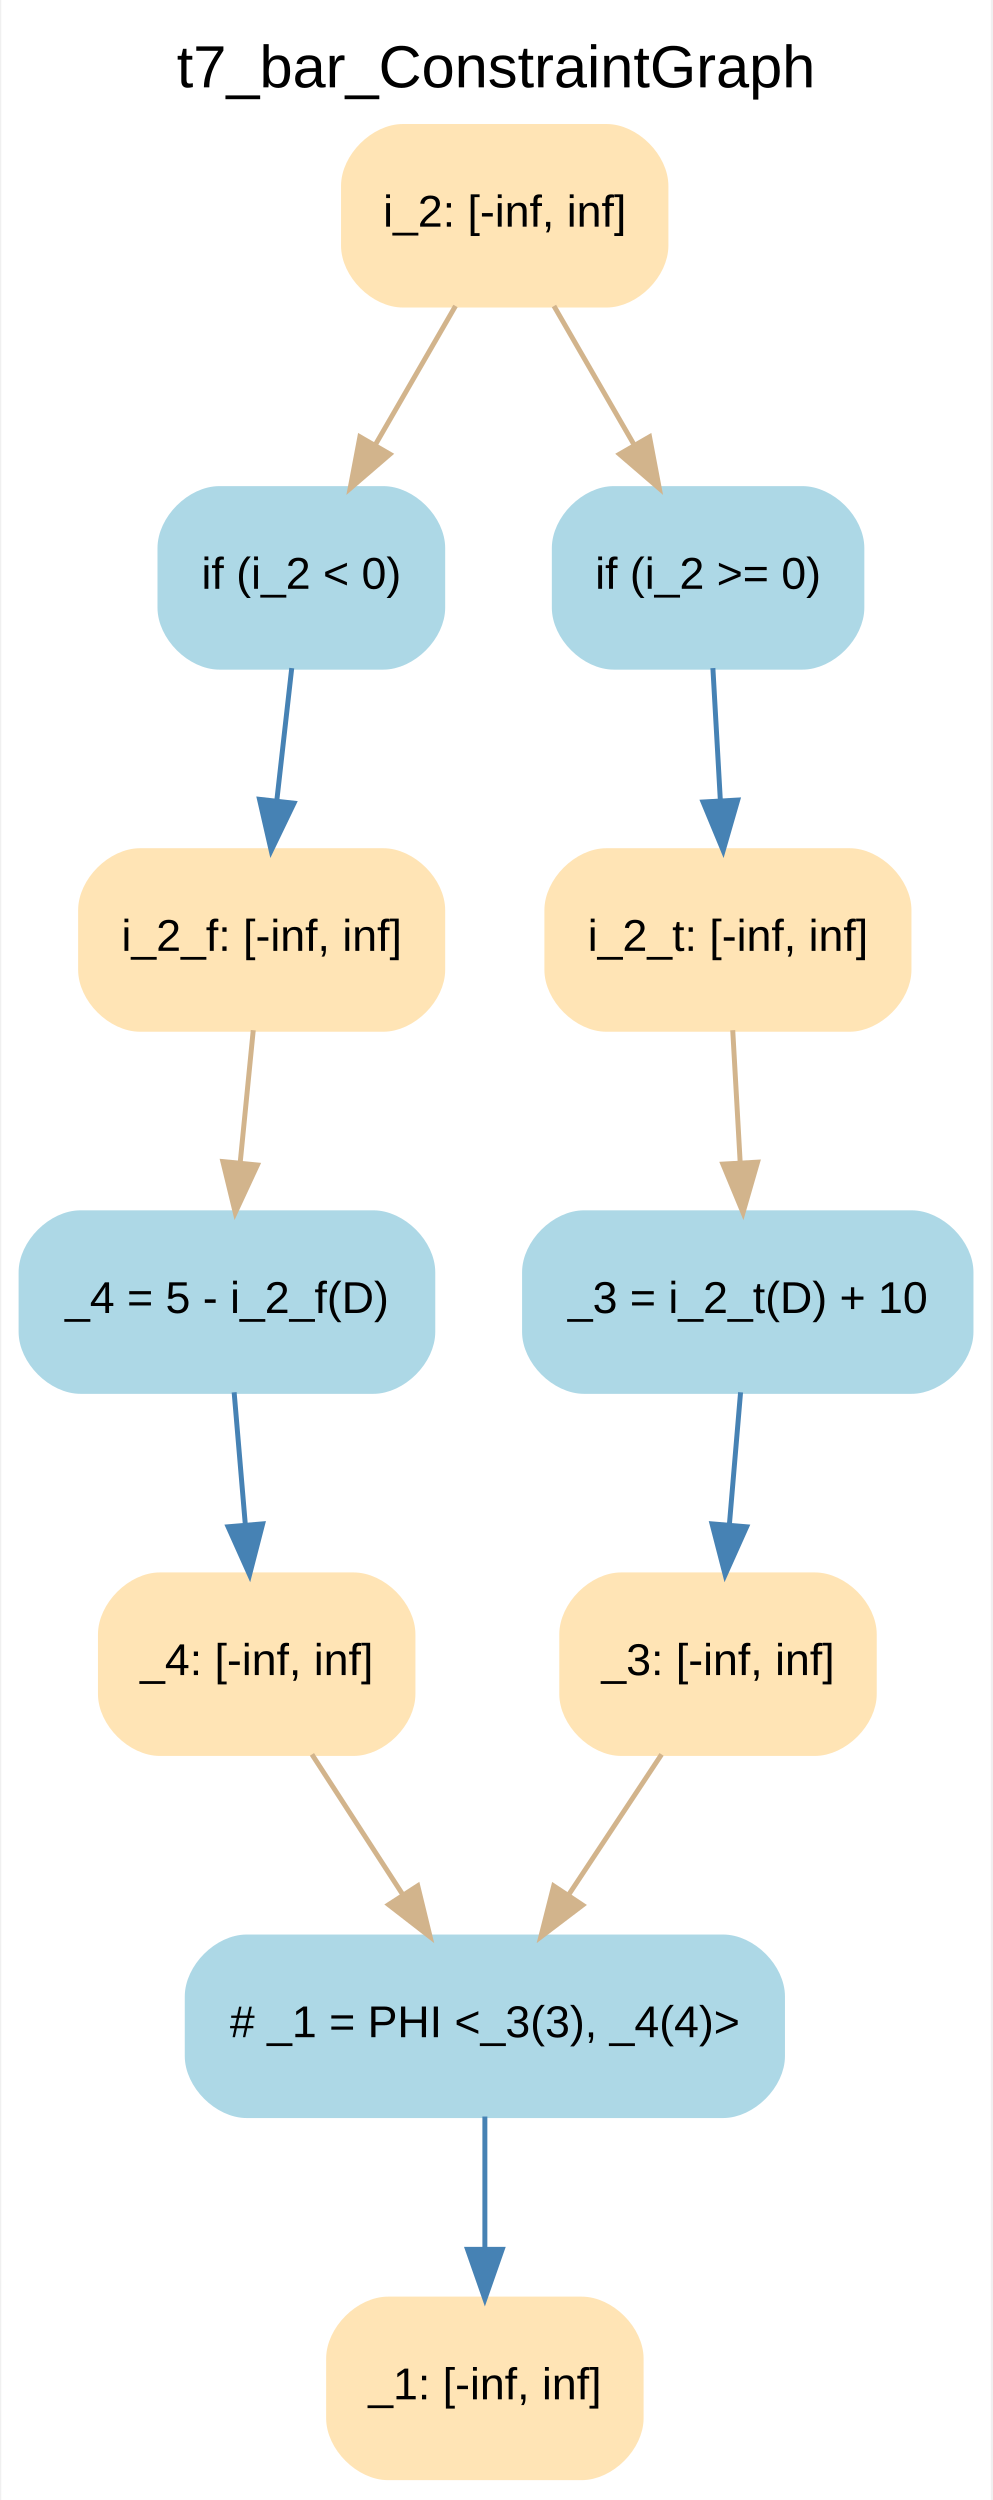
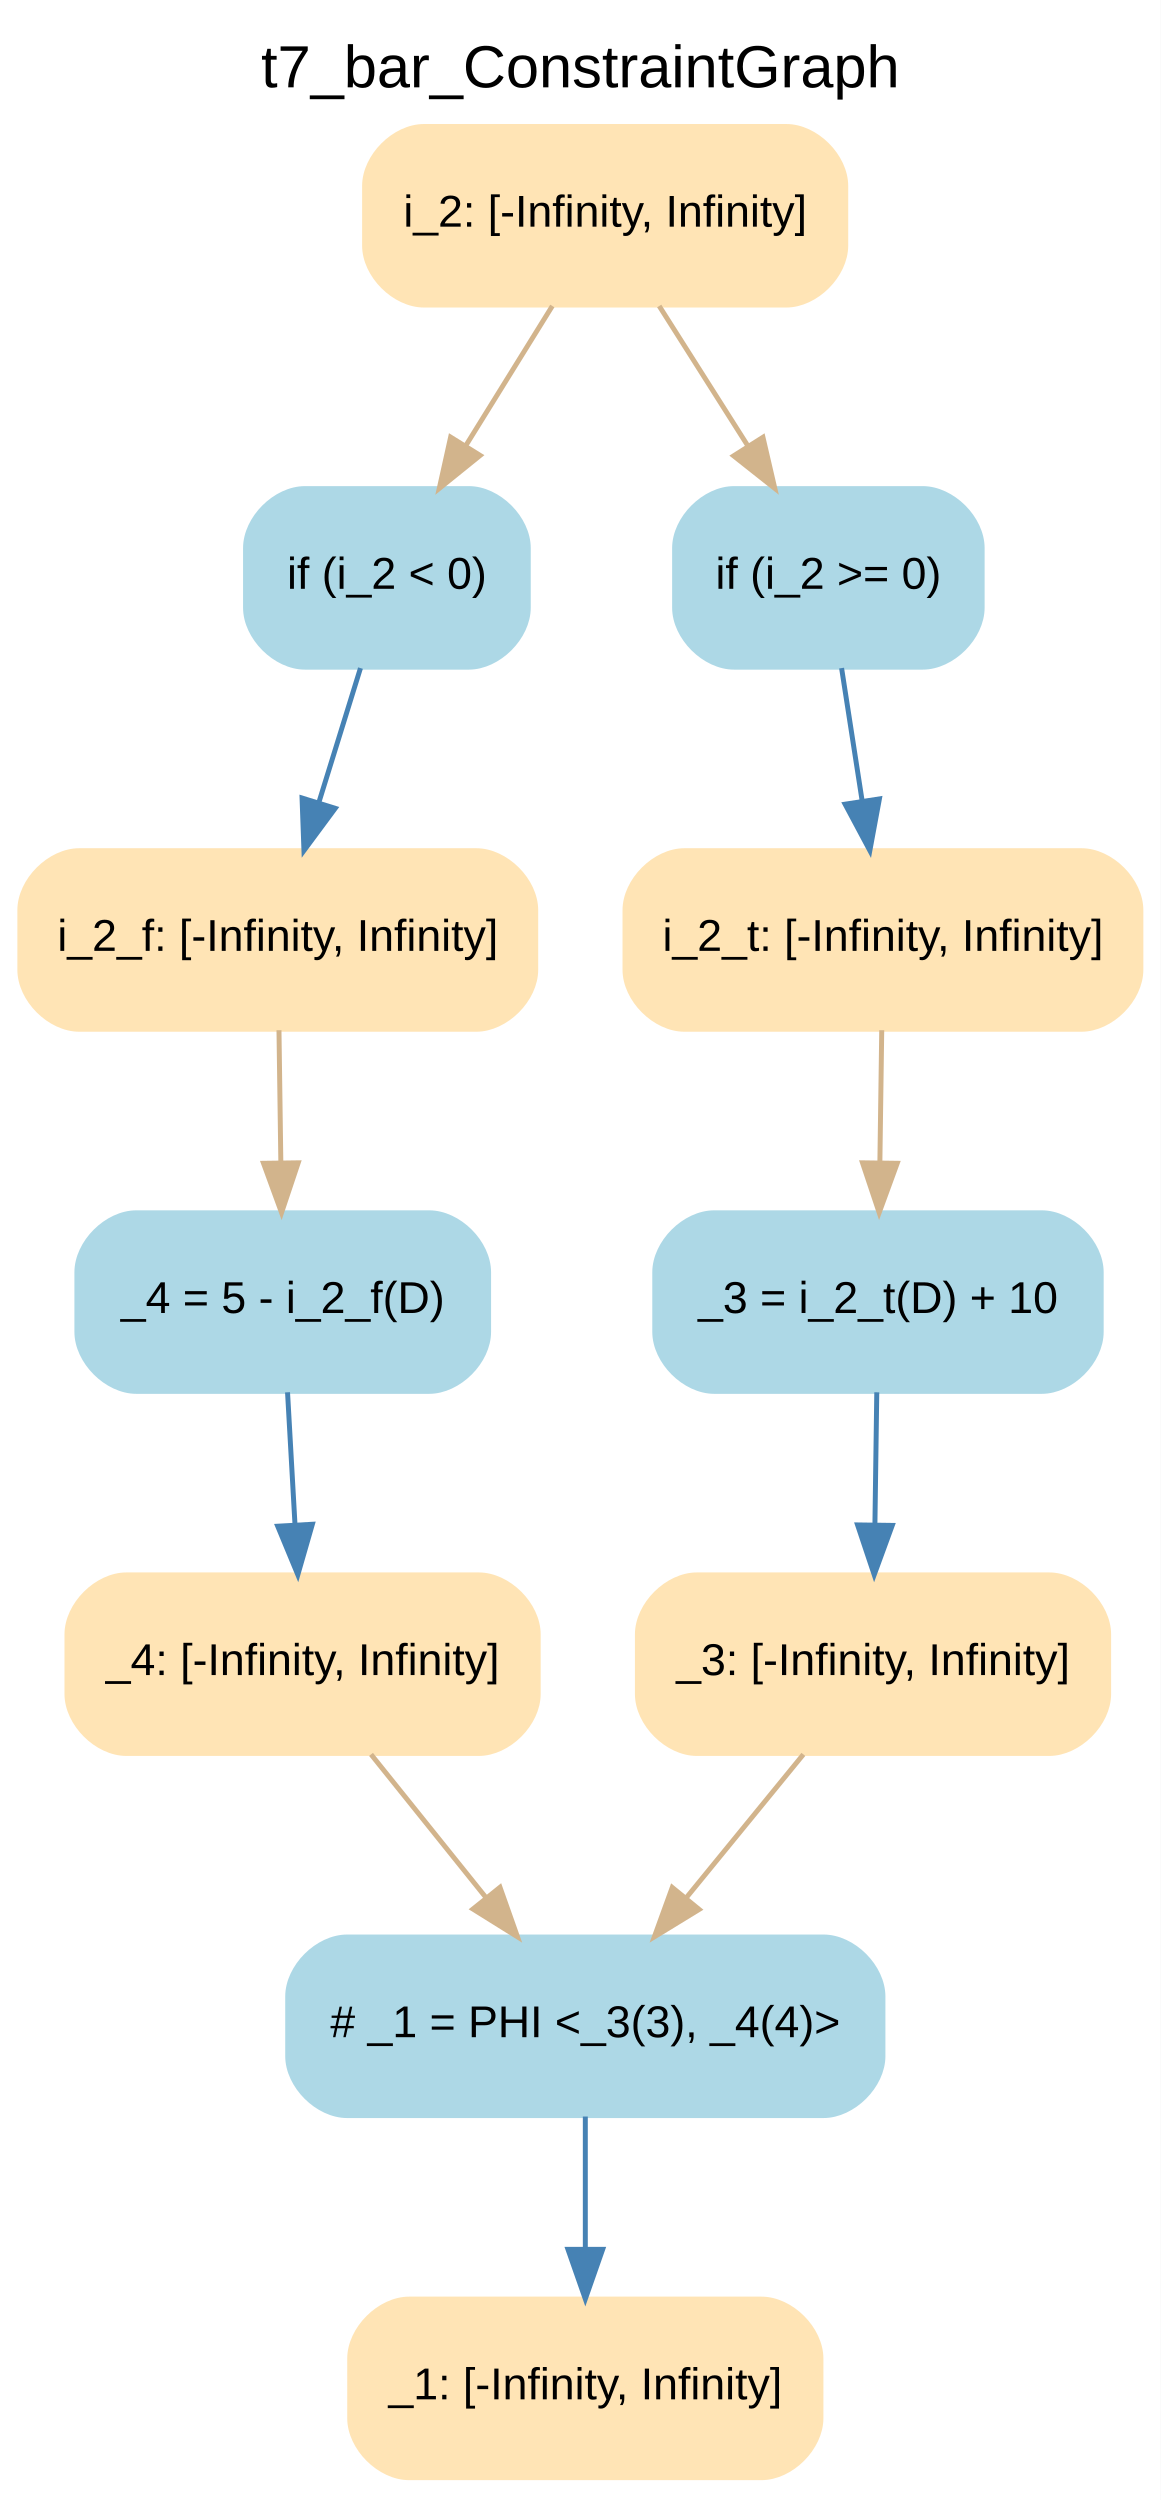
- <svg xmlns="http://www.w3.org/2000/svg" width="200pt" height="504pt" viewBox="0.00 0.00 199.50 504.00">
+ <svg xmlns="http://www.w3.org/2000/svg" width="234pt" height="504pt" viewBox="0.00 0.00 234.00 504.00">
  <g id="graph0" class="graph" transform="scale(1 1) rotate(0) translate(4 500)">
-     <polygon fill="white" stroke="none" points="-4,4 -4,-500 195.5,-500 195.5,4 -4,4" />
-     <text text-anchor="middle" x="95.75" y="-482.4" font-family="Arial" font-size="12.00">t7_bar_ConstraintGraph</text>
+     <polygon fill="white" stroke="none" points="-4,4 -4,-500 230,-500 230,4 -4,4" />
+     <text text-anchor="middle" x="113" y="-482.4" font-family="Arial" font-size="12.00">t7_bar_ConstraintGraph</text>
    <g id="node1" class="node">
-       <path fill="lightblue" stroke="lightblue" d="M45.5,-73.5C45.5,-73.5 141.5,-73.5 141.5,-73.5 147.5,-73.5 153.5,-79.5 153.5,-85.5 153.5,-85.5 153.5,-97.5 153.5,-97.5 153.5,-103.5 147.5,-109.5 141.5,-109.5 141.5,-109.5 45.5,-109.5 45.5,-109.5 39.5,-109.5 33.5,-103.5 33.5,-97.5 33.5,-97.5 33.5,-85.5 33.5,-85.5 33.5,-79.5 39.5,-73.5 45.5,-73.5" />
-       <text text-anchor="middle" x="93.5" y="-89.3" font-family="Arial" font-size="9.00"># _1 = PHI &lt;_3(3), _4(4)&gt;</text>
+       <path fill="lightblue" stroke="lightblue" d="M140,-219.5C140,-219.5 206,-219.5 206,-219.5 212,-219.5 218,-225.5 218,-231.5 218,-231.5 218,-243.5 218,-243.5 218,-249.5 212,-255.5 206,-255.5 206,-255.5 140,-255.5 140,-255.5 134,-255.5 128,-249.5 128,-243.5 128,-243.5 128,-231.5 128,-231.5 128,-225.5 134,-219.5 140,-219.5" />
+       <text text-anchor="middle" x="173" y="-235.3" font-family="Arial" font-size="9.00">_3 = i_2_t(D) + 10</text>
    </g>
    <g id="node2" class="node">
-       <path fill="moccasin" stroke="moccasin" d="M74,-0.5C74,-0.5 113,-0.5 113,-0.5 119,-0.5 125,-6.5 125,-12.5 125,-12.5 125,-24.5 125,-24.5 125,-30.5 119,-36.5 113,-36.5 113,-36.5 74,-36.5 74,-36.5 68,-36.5 62,-30.5 62,-24.5 62,-24.5 62,-12.5 62,-12.5 62,-6.5 68,-0.5 74,-0.5" />
-       <text text-anchor="middle" x="93.5" y="-16.3" font-family="Arial" font-size="9.00">_1: [-inf, inf]</text>
+       <path fill="moccasin" stroke="moccasin" d="M136.5,-146.5C136.5,-146.5 207.5,-146.5 207.5,-146.5 213.5,-146.5 219.5,-152.5 219.5,-158.5 219.5,-158.5 219.5,-170.5 219.5,-170.5 219.5,-176.5 213.5,-182.5 207.5,-182.5 207.5,-182.5 136.5,-182.5 136.5,-182.5 130.5,-182.5 124.5,-176.5 124.5,-170.5 124.5,-170.5 124.5,-158.5 124.5,-158.5 124.5,-152.5 130.5,-146.5 136.5,-146.5" />
+       <text text-anchor="middle" x="172" y="-162.3" font-family="Arial" font-size="9.00">_3: [-Infinity, Infinity]</text>
    </g>
    <g id="edge1" class="edge">
-       <path fill="none" stroke="steelblue" d="M93.5,-73.313C93.5,-65.29 93.5,-55.547 93.5,-46.569" />
-       <polygon fill="steelblue" stroke="steelblue" points="97,-46.529 93.5,-36.529 90,-46.529 97,-46.529" />
+       <path fill="none" stroke="steelblue" d="M172.758,-219.313C172.645,-211.289 172.508,-201.547 172.381,-192.569" />
+       <polygon fill="steelblue" stroke="steelblue" points="175.88,-192.479 172.24,-182.529 168.881,-192.577 175.88,-192.479" />
    </g>
    <g id="node3" class="node">
-       <path fill="lightblue" stroke="lightblue" d="M40,-365.5C40,-365.5 73,-365.5 73,-365.5 79,-365.5 85,-371.5 85,-377.5 85,-377.5 85,-389.5 85,-389.5 85,-395.5 79,-401.5 73,-401.5 73,-401.5 40,-401.5 40,-401.5 34,-401.5 28,-395.5 28,-389.5 28,-389.5 28,-377.5 28,-377.5 28,-371.5 34,-365.5 40,-365.5" />
-       <text text-anchor="middle" x="56.5" y="-381.3" font-family="Arial" font-size="9.00">if (i_2 &lt; 0)</text>
+       <path fill="lightblue" stroke="lightblue" d="M66,-73.5C66,-73.5 162,-73.5 162,-73.5 168,-73.5 174,-79.5 174,-85.5 174,-85.5 174,-97.5 174,-97.5 174,-103.5 168,-109.5 162,-109.5 162,-109.5 66,-109.5 66,-109.5 60,-109.5 54,-103.5 54,-97.5 54,-97.5 54,-85.5 54,-85.5 54,-79.5 60,-73.5 66,-73.5" />
+       <text text-anchor="middle" x="114" y="-89.3" font-family="Arial" font-size="9.00"># _1 = PHI &lt;_3(3), _4(4)&gt;</text>
+     </g>
+     <g id="edge11" class="edge">
+       <path fill="none" stroke="tan" d="M157.96,-146.313C150.907,-137.679 142.228,-127.055 134.45,-117.534" />
+       <polygon fill="tan" stroke="tan" points="136.948,-115.059 127.911,-109.529 131.527,-119.488 136.948,-115.059" />
    </g>
    <g id="node4" class="node">
-       <path fill="moccasin" stroke="moccasin" d="M24,-292.5C24,-292.5 73,-292.5 73,-292.5 79,-292.5 85,-298.5 85,-304.5 85,-304.5 85,-316.5 85,-316.5 85,-322.5 79,-328.5 73,-328.5 73,-328.5 24,-328.5 24,-328.5 18,-328.5 12,-322.5 12,-316.5 12,-316.5 12,-304.5 12,-304.5 12,-298.5 18,-292.5 24,-292.5" />
-       <text text-anchor="middle" x="48.5" y="-308.3" font-family="Arial" font-size="9.00">i_2_f: [-inf, inf]</text>
+       <path fill="moccasin" stroke="moccasin" d="M78.5,-0.5C78.5,-0.5 149.5,-0.5 149.5,-0.5 155.5,-0.5 161.5,-6.5 161.5,-12.5 161.5,-12.5 161.5,-24.5 161.5,-24.5 161.5,-30.5 155.5,-36.5 149.5,-36.5 149.5,-36.5 78.5,-36.5 78.5,-36.5 72.5,-36.5 66.5,-30.5 66.5,-24.5 66.5,-24.5 66.5,-12.5 66.5,-12.5 66.5,-6.5 72.5,-0.5 78.5,-0.5" />
+       <text text-anchor="middle" x="114" y="-16.3" font-family="Arial" font-size="9.00">_1: [-Infinity, Infinity]</text>
    </g>
    <g id="edge2" class="edge">
-       <path fill="none" stroke="steelblue" d="M54.563,-365.313C53.659,-357.289 52.562,-347.547 51.55,-338.569" />
-       <polygon fill="steelblue" stroke="steelblue" points="55.017,-338.074 50.419,-328.529 48.06,-338.858 55.017,-338.074" />
+       <path fill="none" stroke="steelblue" d="M114,-73.313C114,-65.29 114,-55.547 114,-46.569" />
+       <polygon fill="steelblue" stroke="steelblue" points="117.5,-46.529 114,-36.529 110.5,-46.529 117.5,-46.529" />
+     </g>
+     <g id="node5" class="node">
+       <path fill="lightblue" stroke="lightblue" d="M23.5,-219.5C23.5,-219.5 82.5,-219.5 82.5,-219.5 88.5,-219.5 94.5,-225.5 94.5,-231.5 94.5,-231.5 94.5,-243.5 94.5,-243.5 94.5,-249.5 88.5,-255.5 82.5,-255.5 82.5,-255.5 23.5,-255.5 23.5,-255.5 17.5,-255.5 11.5,-249.5 11.5,-243.5 11.5,-243.5 11.5,-231.5 11.5,-231.5 11.5,-225.5 17.5,-219.5 23.5,-219.5" />
+       <text text-anchor="middle" x="53" y="-235.3" font-family="Arial" font-size="9.00">_4 = 5 - i_2_f(D)</text>
+     </g>
+     <g id="node6" class="node">
+       <path fill="moccasin" stroke="moccasin" d="M21.5,-146.5C21.5,-146.5 92.5,-146.5 92.5,-146.5 98.5,-146.5 104.5,-152.5 104.5,-158.5 104.5,-158.5 104.5,-170.5 104.5,-170.5 104.5,-176.5 98.5,-182.5 92.5,-182.5 92.5,-182.5 21.5,-182.5 21.5,-182.5 15.5,-182.5 9.5,-176.5 9.5,-170.5 9.5,-170.5 9.5,-158.5 9.5,-158.5 9.5,-152.5 15.5,-146.5 21.5,-146.5" />
+       <text text-anchor="middle" x="57" y="-162.3" font-family="Arial" font-size="9.00">_4: [-Infinity, Infinity]</text>
+     </g>
+     <g id="edge3" class="edge">
+       <path fill="none" stroke="steelblue" d="M53.968,-219.313C54.42,-211.289 54.969,-201.547 55.475,-192.569" />
+       <polygon fill="steelblue" stroke="steelblue" points="58.972,-192.71 56.041,-182.529 51.984,-192.316 58.972,-192.71" />
+     </g>
+     <g id="edge6" class="edge">
+       <path fill="none" stroke="tan" d="M70.798,-146.313C77.73,-137.679 86.259,-127.055 93.902,-117.534" />
+       <polygon fill="tan" stroke="tan" points="96.798,-119.518 100.329,-109.529 91.339,-115.136 96.798,-119.518" />
+     </g>
+     <g id="node7" class="node">
+       <path fill="lightblue" stroke="lightblue" d="M57.5,-365.5C57.5,-365.5 90.5,-365.5 90.5,-365.5 96.5,-365.5 102.5,-371.5 102.5,-377.5 102.5,-377.5 102.5,-389.5 102.5,-389.5 102.5,-395.5 96.5,-401.5 90.5,-401.5 90.5,-401.5 57.5,-401.5 57.5,-401.5 51.5,-401.5 45.5,-395.5 45.5,-389.5 45.5,-389.5 45.5,-377.5 45.5,-377.5 45.5,-371.5 51.5,-365.5 57.5,-365.5" />
+       <text text-anchor="middle" x="74" y="-381.3" font-family="Arial" font-size="9.00">if (i_2 &lt; 0)</text>
+     </g>
+     <g id="node8" class="node">
+       <path fill="moccasin" stroke="moccasin" d="M12,-292.5C12,-292.5 92,-292.5 92,-292.5 98,-292.5 104,-298.5 104,-304.5 104,-304.5 104,-316.5 104,-316.5 104,-322.5 98,-328.5 92,-328.5 92,-328.5 12,-328.5 12,-328.5 6,-328.5 0,-322.5 0,-316.5 0,-316.5 0,-304.5 0,-304.5 0,-298.5 6,-292.5 12,-292.5" />
+       <text text-anchor="middle" x="52" y="-308.3" font-family="Arial" font-size="9.00">i_2_f: [-Infinity, Infinity]</text>
+     </g>
+     <g id="edge4" class="edge">
+       <path fill="none" stroke="steelblue" d="M68.674,-365.313C66.161,-357.202 63.104,-347.336 60.297,-338.277" />
+       <polygon fill="steelblue" stroke="steelblue" points="63.58,-337.045 57.276,-328.529 56.893,-339.117 63.58,-337.045" />
+     </g>
+     <g id="edge8" class="edge">
+       <path fill="none" stroke="tan" d="M52.242,-292.313C52.355,-284.289 52.492,-274.547 52.619,-265.569" />
+       <polygon fill="tan" stroke="tan" points="56.119,-265.577 52.76,-255.529 49.12,-265.479 56.119,-265.577" />
    </g>
    <g id="node9" class="node">
-       <path fill="lightblue" stroke="lightblue" d="M12,-219.5C12,-219.5 71,-219.5 71,-219.5 77,-219.5 83,-225.5 83,-231.5 83,-231.5 83,-243.5 83,-243.5 83,-249.5 77,-255.5 71,-255.5 71,-255.5 12,-255.5 12,-255.5 6,-255.5 0,-249.5 0,-243.5 0,-243.5 0,-231.5 0,-231.5 0,-225.5 6,-219.5 12,-219.5" />
-       <text text-anchor="middle" x="41.5" y="-235.3" font-family="Arial" font-size="9.00">_4 = 5 - i_2_f(D)</text>
-     </g>
-     <g id="edge6" class="edge">
-       <path fill="none" stroke="tan" d="M46.806,-292.313C46.014,-284.289 45.054,-274.547 44.169,-265.569" />
-       <polygon fill="tan" stroke="tan" points="47.643,-265.137 43.179,-255.529 40.677,-265.824 47.643,-265.137" />
-     </g>
-     <g id="node5" class="node">
-       <path fill="lightblue" stroke="lightblue" d="M113.5,-219.5C113.5,-219.5 179.5,-219.5 179.5,-219.5 185.5,-219.5 191.5,-225.5 191.5,-231.5 191.5,-231.5 191.5,-243.5 191.5,-243.5 191.5,-249.5 185.5,-255.5 179.5,-255.5 179.5,-255.5 113.5,-255.5 113.5,-255.5 107.5,-255.5 101.5,-249.5 101.5,-243.5 101.5,-243.5 101.5,-231.5 101.5,-231.5 101.5,-225.5 107.5,-219.5 113.5,-219.5" />
-       <text text-anchor="middle" x="146.5" y="-235.3" font-family="Arial" font-size="9.00">_3 = i_2_t(D) + 10</text>
-     </g>
-     <g id="node6" class="node">
-       <path fill="moccasin" stroke="moccasin" d="M121,-146.5C121,-146.5 160,-146.5 160,-146.5 166,-146.5 172,-152.5 172,-158.5 172,-158.5 172,-170.5 172,-170.5 172,-176.5 166,-182.5 160,-182.5 160,-182.5 121,-182.5 121,-182.5 115,-182.5 109,-176.5 109,-170.5 109,-170.5 109,-158.5 109,-158.5 109,-152.5 115,-146.5 121,-146.5" />
-       <text text-anchor="middle" x="140.5" y="-162.3" font-family="Arial" font-size="9.00">_3: [-inf, inf]</text>
-     </g>
-     <g id="edge3" class="edge">
-       <path fill="none" stroke="steelblue" d="M145.048,-219.313C144.37,-211.289 143.546,-201.547 142.788,-192.569" />
-       <polygon fill="steelblue" stroke="steelblue" points="146.269,-192.199 141.939,-182.529 139.294,-192.788 146.269,-192.199" />
-     </g>
-     <g id="edge8" class="edge">
-       <path fill="none" stroke="tan" d="M129.123,-146.313C123.523,-137.853 116.658,-127.484 110.455,-118.112" />
-       <polygon fill="tan" stroke="tan" points="113.211,-115.935 104.773,-109.529 107.374,-119.799 113.211,-115.935" />
-     </g>
-     <g id="node7" class="node">
-       <path fill="lightblue" stroke="lightblue" d="M119.5,-365.5C119.5,-365.5 157.5,-365.5 157.5,-365.5 163.5,-365.5 169.5,-371.5 169.5,-377.5 169.5,-377.5 169.5,-389.5 169.5,-389.5 169.5,-395.5 163.5,-401.5 157.5,-401.5 157.5,-401.5 119.5,-401.5 119.5,-401.5 113.5,-401.5 107.5,-395.5 107.5,-389.5 107.5,-389.5 107.5,-377.5 107.5,-377.5 107.5,-371.5 113.5,-365.5 119.5,-365.5" />
-       <text text-anchor="middle" x="138.5" y="-381.3" font-family="Arial" font-size="9.00">if (i_2 &gt;= 0)</text>
-     </g>
-     <g id="node8" class="node">
-       <path fill="moccasin" stroke="moccasin" d="M118,-292.5C118,-292.5 167,-292.5 167,-292.5 173,-292.5 179,-298.5 179,-304.5 179,-304.5 179,-316.5 179,-316.5 179,-322.5 173,-328.5 167,-328.5 167,-328.5 118,-328.5 118,-328.5 112,-328.5 106,-322.5 106,-316.5 106,-316.5 106,-304.5 106,-304.5 106,-298.5 112,-292.5 118,-292.5" />
-       <text text-anchor="middle" x="142.5" y="-308.3" font-family="Arial" font-size="9.00">i_2_t: [-inf, inf]</text>
-     </g>
-     <g id="edge4" class="edge">
-       <path fill="none" stroke="steelblue" d="M139.468,-365.313C139.92,-357.289 140.469,-347.547 140.975,-338.569" />
-       <polygon fill="steelblue" stroke="steelblue" points="144.473,-338.71 141.541,-328.529 137.484,-338.316 144.473,-338.71" />
-     </g>
-     <g id="edge11" class="edge">
-       <path fill="none" stroke="tan" d="M143.468,-292.313C143.92,-284.289 144.469,-274.547 144.975,-265.569" />
-       <polygon fill="tan" stroke="tan" points="148.473,-265.71 145.541,-255.529 141.484,-265.316 148.473,-265.71" />
+       <path fill="lightblue" stroke="lightblue" d="M144,-365.5C144,-365.5 182,-365.5 182,-365.5 188,-365.5 194,-371.5 194,-377.5 194,-377.5 194,-389.5 194,-389.5 194,-395.5 188,-401.5 182,-401.5 182,-401.5 144,-401.5 144,-401.5 138,-401.5 132,-395.5 132,-389.5 132,-389.5 132,-377.5 132,-377.5 132,-371.5 138,-365.5 144,-365.5" />
+       <text text-anchor="middle" x="163" y="-381.3" font-family="Arial" font-size="9.00">if (i_2 &gt;= 0)</text>
    </g>
    <g id="node10" class="node">
-       <path fill="moccasin" stroke="moccasin" d="M28,-146.5C28,-146.5 67,-146.5 67,-146.5 73,-146.5 79,-152.5 79,-158.5 79,-158.5 79,-170.5 79,-170.5 79,-176.5 73,-182.5 67,-182.5 67,-182.5 28,-182.5 28,-182.5 22,-182.5 16,-176.5 16,-170.5 16,-170.5 16,-158.5 16,-158.5 16,-152.5 22,-146.5 28,-146.5" />
-       <text text-anchor="middle" x="47.5" y="-162.3" font-family="Arial" font-size="9.00">_4: [-inf, inf]</text>
+       <path fill="moccasin" stroke="moccasin" d="M134,-292.5C134,-292.5 214,-292.5 214,-292.5 220,-292.5 226,-298.5 226,-304.5 226,-304.5 226,-316.5 226,-316.5 226,-322.5 220,-328.5 214,-328.5 214,-328.5 134,-328.5 134,-328.5 128,-328.5 122,-322.5 122,-316.5 122,-316.5 122,-304.5 122,-304.5 122,-298.5 128,-292.5 134,-292.5" />
+       <text text-anchor="middle" x="174" y="-308.3" font-family="Arial" font-size="9.00">i_2_t: [-Infinity, Infinity]</text>
    </g>
    <g id="edge5" class="edge">
-       <path fill="none" stroke="steelblue" d="M42.952,-219.313C43.63,-211.289 44.454,-201.547 45.212,-192.569" />
-       <polygon fill="steelblue" stroke="steelblue" points="48.706,-192.788 46.061,-182.529 41.731,-192.199 48.706,-192.788" />
+       <path fill="none" stroke="steelblue" d="M165.663,-365.313C166.906,-357.289 168.415,-347.547 169.806,-338.569" />
+       <polygon fill="steelblue" stroke="steelblue" points="173.289,-338.947 171.362,-328.529 166.372,-337.875 173.289,-338.947" />
    </g>
    <g id="edge7" class="edge">
-       <path fill="none" stroke="tan" d="M58.635,-146.313C64.116,-137.853 70.835,-127.484 76.906,-118.112" />
-       <polygon fill="tan" stroke="tan" points="79.967,-119.824 82.467,-109.529 74.092,-116.018 79.967,-119.824" />
+       <path fill="none" stroke="tan" d="M173.758,-292.313C173.645,-284.289 173.508,-274.547 173.381,-265.569" />
+       <polygon fill="tan" stroke="tan" points="176.88,-265.479 173.24,-255.529 169.881,-265.577 176.88,-265.479" />
    </g>
    <g id="node11" class="node">
-       <path fill="moccasin" stroke="moccasin" d="M77,-438.5C77,-438.5 118,-438.5 118,-438.5 124,-438.5 130,-444.5 130,-450.5 130,-450.5 130,-462.5 130,-462.5 130,-468.5 124,-474.5 118,-474.5 118,-474.5 77,-474.5 77,-474.5 71,-474.5 65,-468.5 65,-462.5 65,-462.5 65,-450.5 65,-450.5 65,-444.5 71,-438.5 77,-438.5" />
-       <text text-anchor="middle" x="97.5" y="-454.3" font-family="Arial" font-size="9.00">i_2: [-inf, inf]</text>
+       <path fill="moccasin" stroke="moccasin" d="M81.5,-438.5C81.5,-438.5 154.5,-438.5 154.5,-438.5 160.5,-438.5 166.5,-444.5 166.5,-450.5 166.5,-450.5 166.5,-462.5 166.5,-462.5 166.5,-468.5 160.5,-474.5 154.5,-474.5 154.5,-474.5 81.5,-474.5 81.5,-474.5 75.5,-474.5 69.5,-468.5 69.5,-462.5 69.5,-462.5 69.5,-450.5 69.5,-450.5 69.5,-444.5 75.5,-438.5 81.5,-438.5" />
+       <text text-anchor="middle" x="118" y="-454.3" font-family="Arial" font-size="9.00">i_2: [-Infinity, Infinity]</text>
    </g>
    <g id="edge9" class="edge">
-       <path fill="none" stroke="tan" d="M87.575,-438.313C82.74,-429.941 76.825,-419.697 71.458,-410.403" />
-       <polygon fill="tan" stroke="tan" points="74.365,-408.438 66.334,-401.529 68.303,-411.939 74.365,-408.438" />
+       <path fill="none" stroke="tan" d="M107.349,-438.313C102.106,-429.853 95.68,-419.484 89.873,-410.112" />
+       <polygon fill="tan" stroke="tan" points="92.796,-408.185 84.553,-401.529 86.846,-411.873 92.796,-408.185" />
    </g>
    <g id="edge10" class="edge">
-       <path fill="none" stroke="tan" d="M107.425,-438.313C112.26,-429.941 118.175,-419.697 123.542,-410.403" />
-       <polygon fill="tan" stroke="tan" points="126.697,-411.939 128.666,-401.529 120.635,-408.438 126.697,-411.939" />
+       <path fill="none" stroke="tan" d="M128.893,-438.313C134.255,-429.853 140.827,-419.484 146.767,-410.112" />
+       <polygon fill="tan" stroke="tan" points="149.81,-411.849 152.207,-401.529 143.897,-408.102 149.81,-411.849" />
    </g>
  </g>
</svg>
